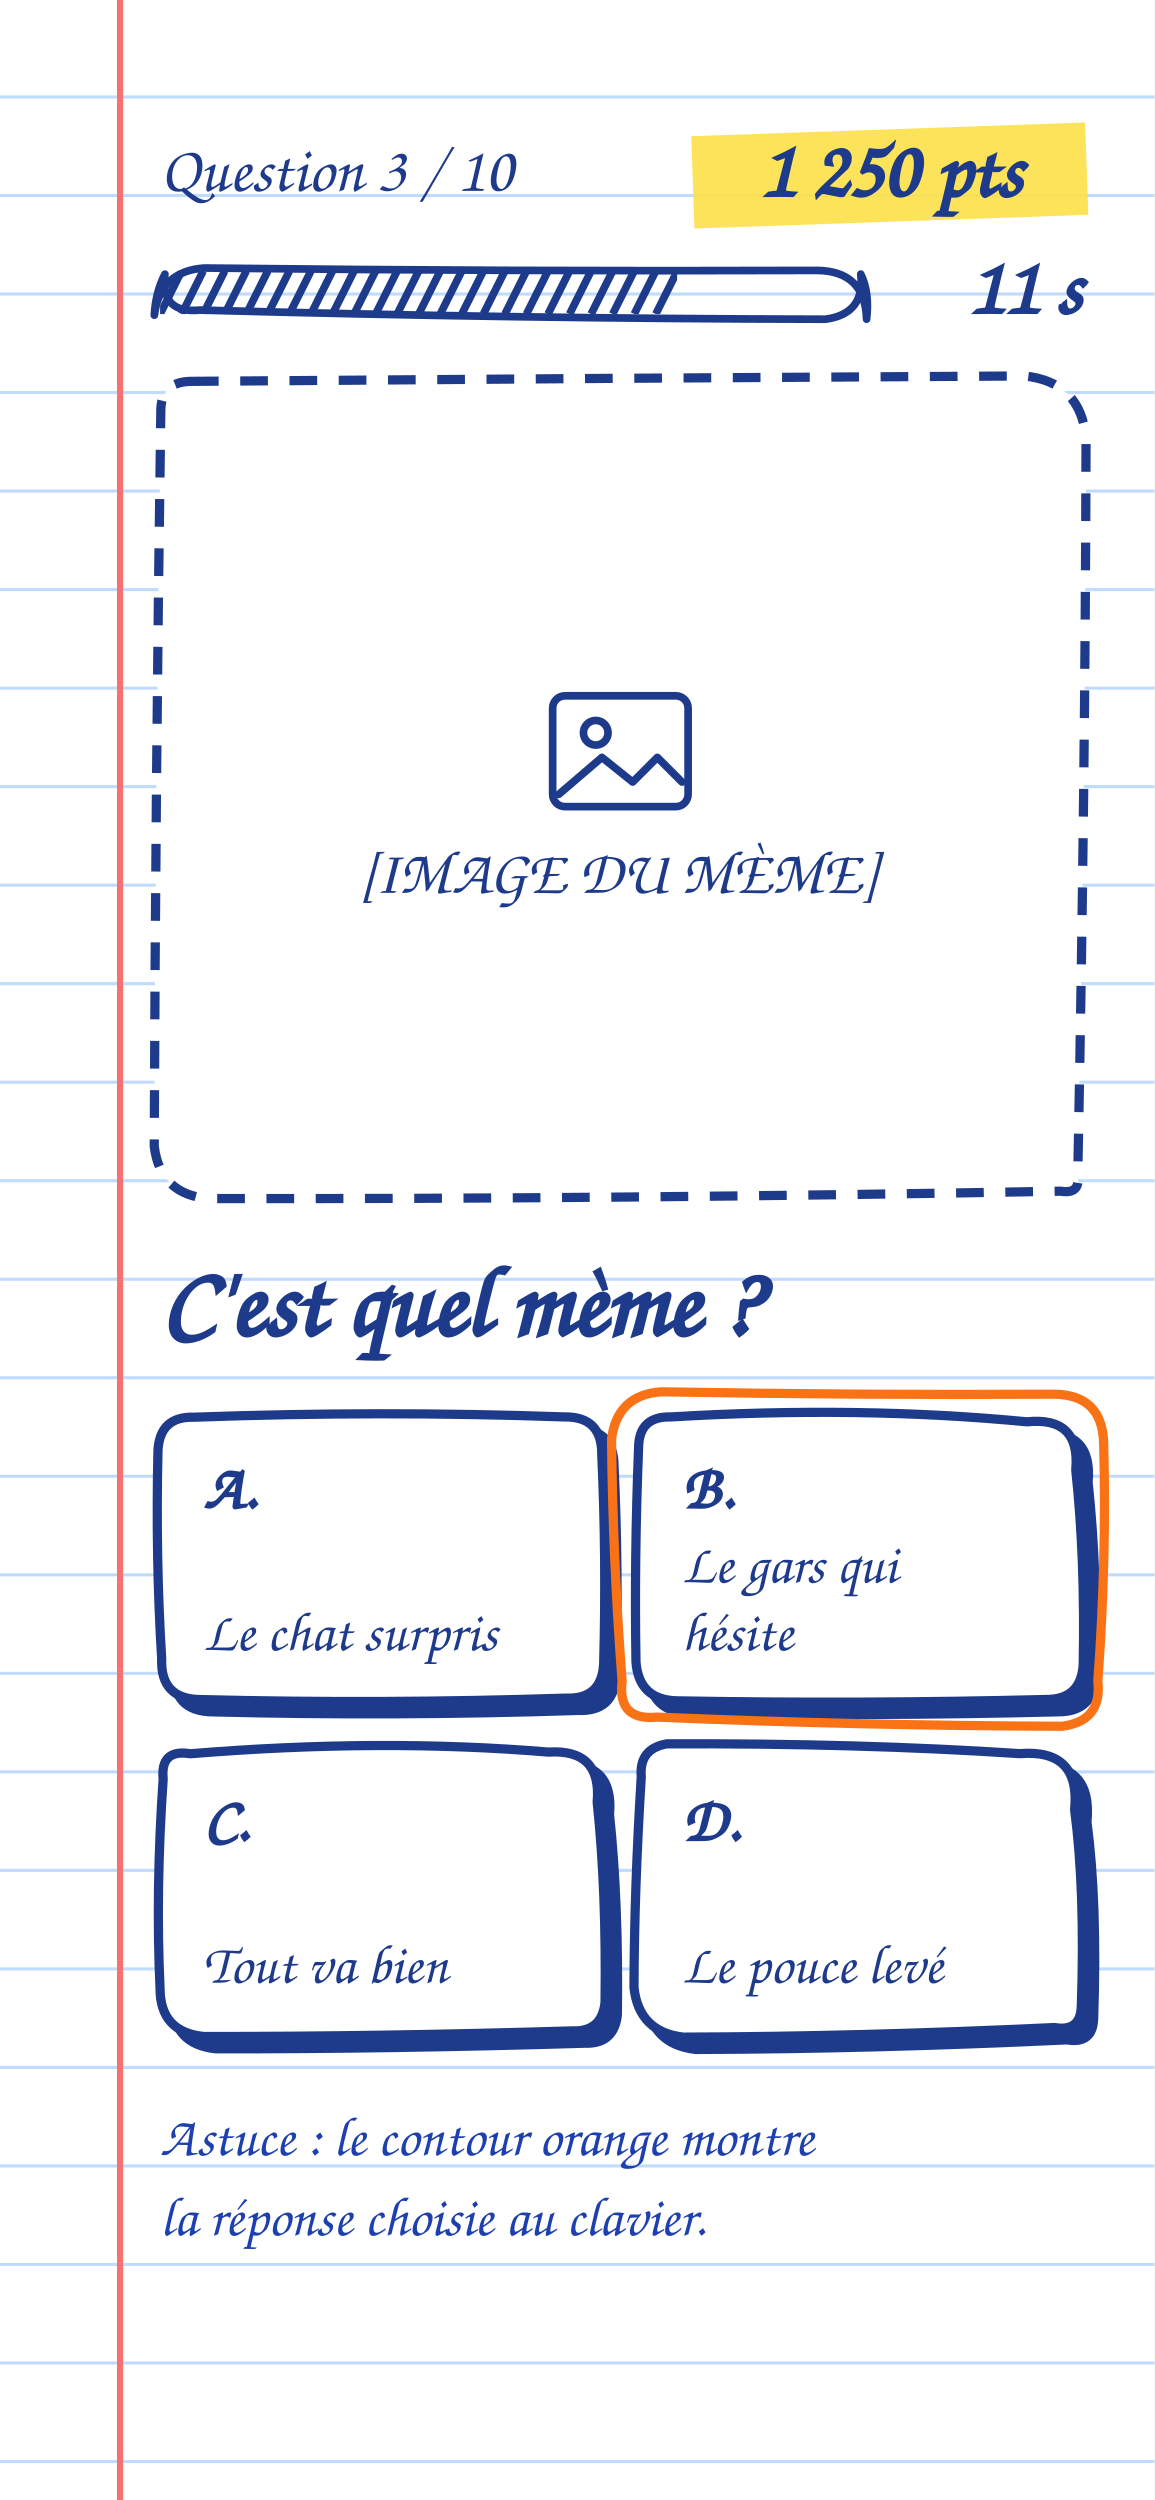
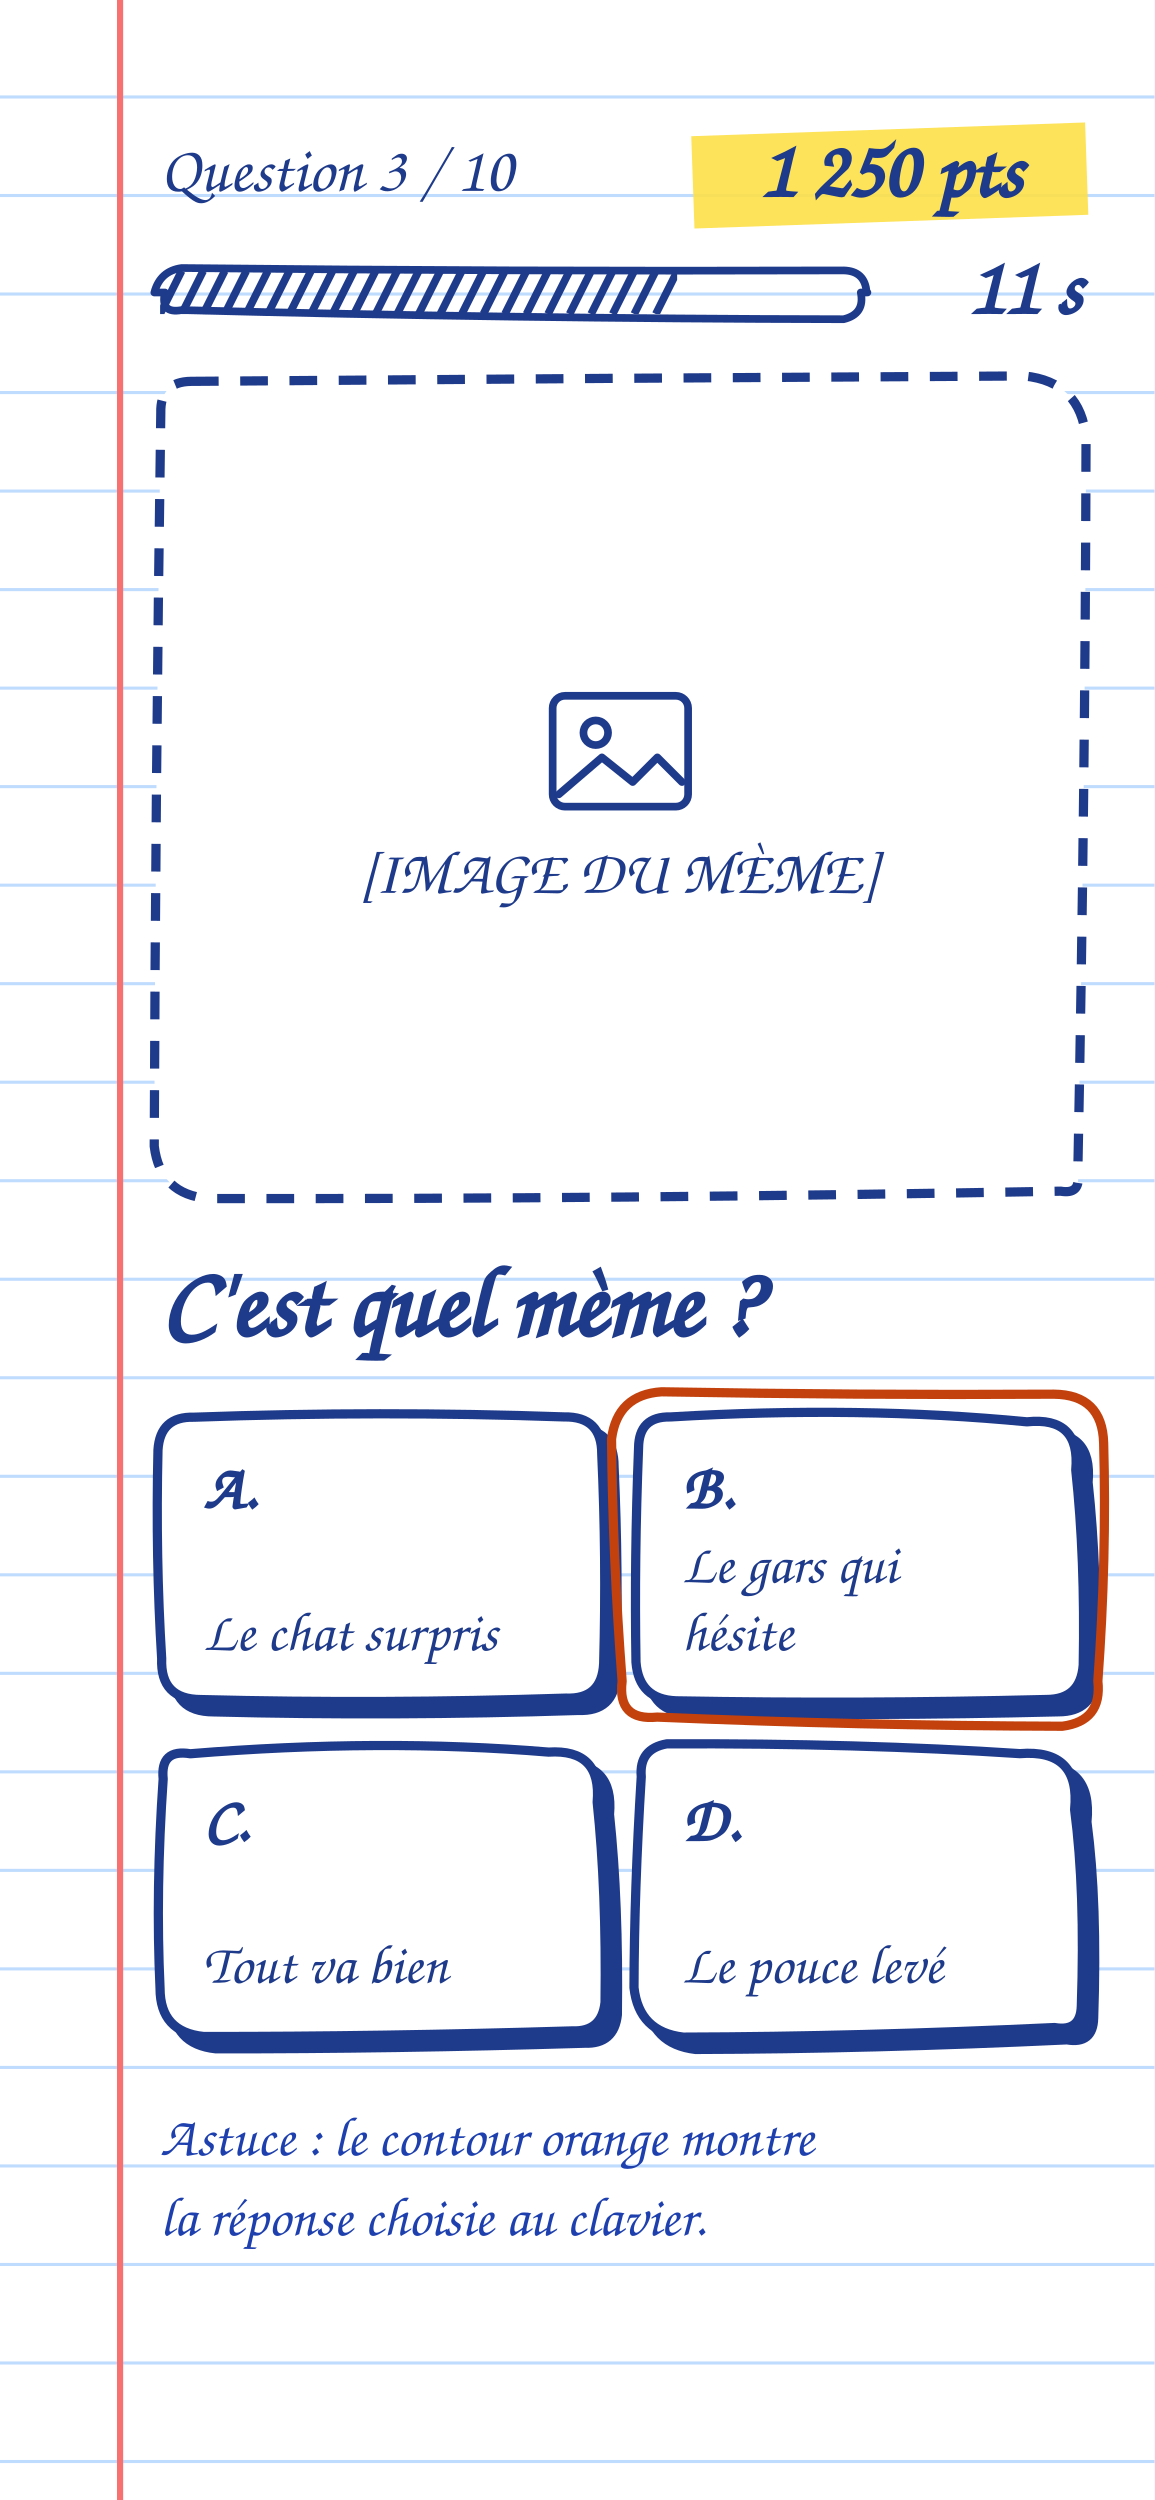
<svg xmlns="http://www.w3.org/2000/svg" width="375" height="812" viewBox="0 0 375 812">
  <g id="Mobile · Question">
    <g id="Papier ligné">
      <rect x="0" y="0" width="375" height="812" fill="#FFFFFF" />
      <rect x="0" y="31" width="375" height="1" fill="#BFDBFE" />
      <rect x="0" y="63" width="375" height="1" fill="#BFDBFE" />
      <rect x="0" y="95" width="375" height="1" fill="#BFDBFE" />
      <rect x="0" y="127" width="375" height="1" fill="#BFDBFE" />
      <rect x="0" y="159" width="375" height="1" fill="#BFDBFE" />
      <rect x="0" y="191" width="375" height="1" fill="#BFDBFE" />
      <rect x="0" y="223" width="375" height="1" fill="#BFDBFE" />
      <rect x="0" y="255" width="375" height="1" fill="#BFDBFE" />
      <rect x="0" y="287" width="375" height="1" fill="#BFDBFE" />
      <rect x="0" y="319" width="375" height="1" fill="#BFDBFE" />
      <rect x="0" y="351" width="375" height="1" fill="#BFDBFE" />
      <rect x="0" y="383" width="375" height="1" fill="#BFDBFE" />
      <rect x="0" y="415" width="375" height="1" fill="#BFDBFE" />
      <rect x="0" y="447" width="375" height="1" fill="#BFDBFE" />
      <rect x="0" y="479" width="375" height="1" fill="#BFDBFE" />
      <rect x="0" y="511" width="375" height="1" fill="#BFDBFE" />
      <rect x="0" y="543" width="375" height="1" fill="#BFDBFE" />
      <rect x="0" y="575" width="375" height="1" fill="#BFDBFE" />
      <rect x="0" y="607" width="375" height="1" fill="#BFDBFE" />
      <rect x="0" y="639" width="375" height="1" fill="#BFDBFE" />
      <rect x="0" y="671" width="375" height="1" fill="#BFDBFE" />
      <rect x="0" y="703" width="375" height="1" fill="#BFDBFE" />
      <rect x="0" y="735" width="375" height="1" fill="#BFDBFE" />
      <rect x="0" y="767" width="375" height="1" fill="#BFDBFE" />
      <rect x="0" y="799" width="375" height="1" fill="#BFDBFE" />
      <rect x="38" y="0" width="2" height="812" fill="#F87171" />
    </g>
    <text x="52" y="62" font-family="Patrick Hand, Gaegu, cursive" font-size="21" font-weight="400" fill="#1E3A8A" text-anchor="start">Question 3 / 10</text>
    <g id="Score">
      <rect x="225" y="42" width="128" height="30" fill="#FDE047" opacity="0.9" transform="rotate(-2 289 57)" />
      <text x="289" y="64" font-family="Gaegu, Patrick Hand, cursive" font-size="26" font-weight="700" fill="#1E3A8A" text-anchor="middle">1 250 pts</text>
    </g>
-     <g id="Chrono">
+     <g id="Chrono (normal)">
      <clipPath id="cl5288">
        <rect x="52" y="88" width="167.933" height="14" />
      </clipPath>
      <g clip-path="url(#cl5288)">
        <path d="M52 102 L59 88" stroke="#1E3A8A" stroke-width="2.5" />
        <path d="M59 102 L66 88" stroke="#1E3A8A" stroke-width="2.5" />
        <path d="M66 102 L73 88" stroke="#1E3A8A" stroke-width="2.5" />
        <path d="M73 102 L80 88" stroke="#1E3A8A" stroke-width="2.5" />
        <path d="M80 102 L87 88" stroke="#1E3A8A" stroke-width="2.5" />
        <path d="M87 102 L94 88" stroke="#1E3A8A" stroke-width="2.5" />
        <path d="M94 102 L101 88" stroke="#1E3A8A" stroke-width="2.5" />
        <path d="M101 102 L108 88" stroke="#1E3A8A" stroke-width="2.5" />
        <path d="M108 102 L115 88" stroke="#1E3A8A" stroke-width="2.5" />
        <path d="M115 102 L122 88" stroke="#1E3A8A" stroke-width="2.5" />
        <path d="M122 102 L129 88" stroke="#1E3A8A" stroke-width="2.5" />
        <path d="M129 102 L136 88" stroke="#1E3A8A" stroke-width="2.5" />
        <path d="M136 102 L143 88" stroke="#1E3A8A" stroke-width="2.5" />
        <path d="M143 102 L150 88" stroke="#1E3A8A" stroke-width="2.5" />
        <path d="M150 102 L157 88" stroke="#1E3A8A" stroke-width="2.5" />
        <path d="M157 102 L164 88" stroke="#1E3A8A" stroke-width="2.5" />
        <path d="M164 102 L171 88" stroke="#1E3A8A" stroke-width="2.5" />
        <path d="M171 102 L178 88" stroke="#1E3A8A" stroke-width="2.5" />
        <path d="M178 102 L185 88" stroke="#1E3A8A" stroke-width="2.5" />
        <path d="M185 102 L192 88" stroke="#1E3A8A" stroke-width="2.5" />
        <path d="M192 102 L199 88" stroke="#1E3A8A" stroke-width="2.5" />
        <path d="M199 102 L206 88" stroke="#1E3A8A" stroke-width="2.5" />
        <path d="M206 102 L213 88" stroke="#1E3A8A" stroke-width="2.5" />
        <path d="M213 102 L220 88" stroke="#1E3A8A" stroke-width="2.5" />
      </g>
-       <path d="M66.369 87.055 Q166.5 88.189 265.336 87.83 Q281 88 281.465 103.664 Q282.5 95 279.584 89.036 Q281 102 268.036 103.685 Q166.5 103.5 64.948 100.713 Q52 102 53.565 89.052 Q50.5 95 50.13 102.369 Q52 88 66.369 87.055 Z" fill="none" stroke="#1E3A8A" stroke-width="2.5" stroke-linejoin="round" />
+       <path d="M59 87.055 Q166.5 88.189 274 87.83 Q281 88 281.465 95 Q282.5 95 279.584 95 Q281 102 274 103.685 Q166.5 103.5 59 100.713 Q52 102 53.565 95 Q50.5 95 50.13 95 Q52 88 59 87.055 Z" fill="none" stroke="#1E3A8A" stroke-width="2.5" stroke-linejoin="round" />
      <text x="351" y="102" font-family="Gaegu, Patrick Hand, cursive" font-size="26" font-weight="700" fill="#1E3A8A" text-anchor="end">11 s</text>
    </g>
    <g id="Image du mème">
      <path d="M62.015 123.863 Q201.5 122.785 332.734 122.114 Q351 124 352.746 142.266 Q352.5 256 350.061 381.516 Q351 388 344.516 386.895 Q201.5 389.5 67.712 389.292 Q52 388 50.097 372.288 Q50.5 256 52.227 134.015 Q52 124 62.015 123.863 Z" fill="#FFFFFF" stroke="#1E3A8A" stroke-width="3" stroke-linejoin="round" stroke-dasharray="9 7" />
      <g transform="translate(173.5 216)" fill="none" stroke="#1E3A8A" stroke-width="2.5" stroke-linecap="round" stroke-linejoin="round">
        <rect x="6" y="10" width="44" height="36" rx="4" />
        <circle cx="20" cy="22" r="4" />
        <path d="M8 42 L22 30 L32 38 L40 30 L48 38" />
      </g>
      <text x="201.5" y="290" font-family="Patrick Hand, Gaegu, cursive" font-size="20" font-weight="400" fill="#1E3A8A" text-anchor="middle">[IMAGE DU MÈME]</text>
    </g>
    <text x="52" y="434" font-family="Gaegu, Patrick Hand, cursive" font-size="32" font-weight="700" fill="#1E3A8A" text-anchor="start">C'est quel mème ?</text>
    <g id="Réponse A (normal)">
      <path d="M66.96 464.311 Q127.75 462.132 187.204 464.215 Q199.5 464 199.446 476.296 Q201 510 200.071 544.32 Q199.5 556 187.82 555.546 Q127.75 557.5 69.302 556.017 Q56 556 56.514 542.698 Q54.5 510 55.312 474.96 Q56 464 66.96 464.311 Z" fill="#1E3A8A" stroke="#1E3A8A" stroke-width="3" stroke-linejoin="round" />
      <path d="M62.96 460.311 Q123.75 458.132 183.204 460.215 Q195.5 460 195.446 472.296 Q197 506 196.071 540.32 Q195.5 552 183.82 551.546 Q123.75 553.5 65.302 552.017 Q52 552 52.514 538.698 Q50.5 506 51.312 470.96 Q52 460 62.96 460.311 Z" fill="#FFFFFF" stroke="#1E3A8A" stroke-width="3" stroke-linejoin="round" />
      <text x="66" y="490" font-family="Gaegu, Patrick Hand, cursive" font-size="20" font-weight="700" fill="#1E3A8A" text-anchor="start">A.</text>
      <text x="66" y="536" font-family="Patrick Hand, Gaegu, cursive" font-size="18" font-weight="400" fill="#1E3A8A" text-anchor="start">Le chat surpris</text>
    </g>
-     <g id="Réponse B (focus)">
+     <g id="Réponse B (focus clavier)">
      <path d="M221.758 464.223 Q283.25 460.572 337.543 465.809 Q355 464 353.406 481.457 Q356.5 510 355.831 544.814 Q355 556 343.814 555.993 Q283.25 557.5 223.655 556.426 Q211.5 556 210.566 543.845 Q210 510 211.41 474.258 Q211.5 464 221.758 464.223 Z" fill="#1E3A8A" stroke="#1E3A8A" stroke-width="3" stroke-linejoin="round" />
      <path d="M217.758 460.223 Q279.25 456.572 333.543 461.809 Q351 460 349.406 477.457 Q352.5 506 351.831 540.814 Q351 552 339.814 551.993 Q279.25 553.5 219.655 552.426 Q207.5 552 206.566 539.845 Q206 506 207.41 470.258 Q207.5 460 217.758 460.223 Z" fill="#FFFFFF" stroke="#1E3A8A" stroke-width="3" stroke-linejoin="round" />
-       <path d="M214.869 452.055 Q279.25 453.189 342.336 452.83 Q358 453 358.465 468.664 Q359.5 506 356.584 546.036 Q358 559 345.036 560.685 Q279.25 560.5 213.448 557.713 Q200.5 559 202.065 546.052 Q199 506 198.63 467.369 Q200.5 453 214.869 452.055 Z" fill="none" stroke="#F97316" stroke-width="3" stroke-linejoin="round" />
+       <path d="M214.869 452.055 Q279.25 453.189 342.336 452.83 Q358 453 358.465 468.664 Q359.5 506 356.584 546.036 Q358 559 345.036 560.685 Q279.25 560.5 213.448 557.713 Q200.5 559 202.065 546.052 Q199 506 198.63 467.369 Q200.5 453 214.869 452.055 Z" fill="none" stroke="#C2410C" stroke-width="3" stroke-linejoin="round" />
      <text x="221.5" y="490" font-family="Gaegu, Patrick Hand, cursive" font-size="20" font-weight="700" fill="#1E3A8A" text-anchor="start">B.</text>
      <text x="221.5" y="514" font-family="Patrick Hand, Gaegu, cursive" font-size="18" font-weight="400" fill="#1E3A8A" text-anchor="start">Le gars qui</text>
      <text x="221.5" y="536" font-family="Patrick Hand, Gaegu, cursive" font-size="18" font-weight="400" fill="#1E3A8A" text-anchor="start">hésite</text>
    </g>
    <g id="Réponse C (normal)">
      <path d="M65.819 573.621 Q127.75 568.545 182.159 573.083 Q199.5 572 197.964 589.341 Q201 618 200.519 654.387 Q199.5 664 189.887 663.632 Q127.75 665.5 70.137 665.455 Q56 664 55.984 649.863 Q54.5 618 56.998 581.819 Q56 572 65.819 573.621 Z" fill="#1E3A8A" stroke="#1E3A8A" stroke-width="3" stroke-linejoin="round" />
      <path d="M61.819 569.621 Q123.75 564.545 178.159 569.083 Q195.5 568 193.964 585.341 Q197 614 196.519 650.387 Q195.5 660 185.887 659.632 Q123.75 661.5 66.137 661.455 Q52 660 51.984 645.863 Q50.5 614 52.998 577.819 Q52 568 61.819 569.621 Z" fill="#FFFFFF" stroke="#1E3A8A" stroke-width="3" stroke-linejoin="round" />
      <text x="66" y="598" font-family="Gaegu, Patrick Hand, cursive" font-size="20" font-weight="700" fill="#1E3A8A" text-anchor="start">C.</text>
      <text x="66" y="644" font-family="Patrick Hand, Gaegu, cursive" font-size="18" font-weight="400" fill="#1E3A8A" text-anchor="start">Tout va bien</text>
    </g>
    <g id="Réponse D (normal)">
      <path d="M220.59 570.398 Q283.25 570.145 335.237 573.582 Q355 572 353.035 591.763 Q356.5 618 355.215 655.529 Q355 664 346.529 662.542 Q283.25 665.5 225.928 665.661 Q211.5 664 209.921 649.572 Q210 618 212.282 581.09 Q211.5 572 220.59 570.398 Z" fill="#1E3A8A" stroke="#1E3A8A" stroke-width="3" stroke-linejoin="round" />
      <path d="M216.59 566.398 Q279.25 566.145 331.237 569.582 Q351 568 349.035 587.763 Q352.5 614 351.215 651.529 Q351 660 342.529 658.542 Q279.25 661.5 221.928 661.661 Q207.5 660 205.921 645.572 Q206 614 208.282 577.09 Q207.5 568 216.59 566.398 Z" fill="#FFFFFF" stroke="#1E3A8A" stroke-width="3" stroke-linejoin="round" />
      <text x="221.5" y="598" font-family="Gaegu, Patrick Hand, cursive" font-size="20" font-weight="700" fill="#1E3A8A" text-anchor="start">D.</text>
      <text x="221.5" y="644" font-family="Patrick Hand, Gaegu, cursive" font-size="18" font-weight="400" fill="#1E3A8A" text-anchor="start">Le pouce levé</text>
    </g>
    <text x="52" y="700" font-family="Patrick Hand, Gaegu, cursive" font-size="18" font-weight="400" fill="#1E40AF" text-anchor="start">Astuce : le contour orange montre</text>
    <text x="52" y="726" font-family="Patrick Hand, Gaegu, cursive" font-size="18" font-weight="400" fill="#1E40AF" text-anchor="start">la réponse choisie au clavier.</text>
  </g>
</svg>
